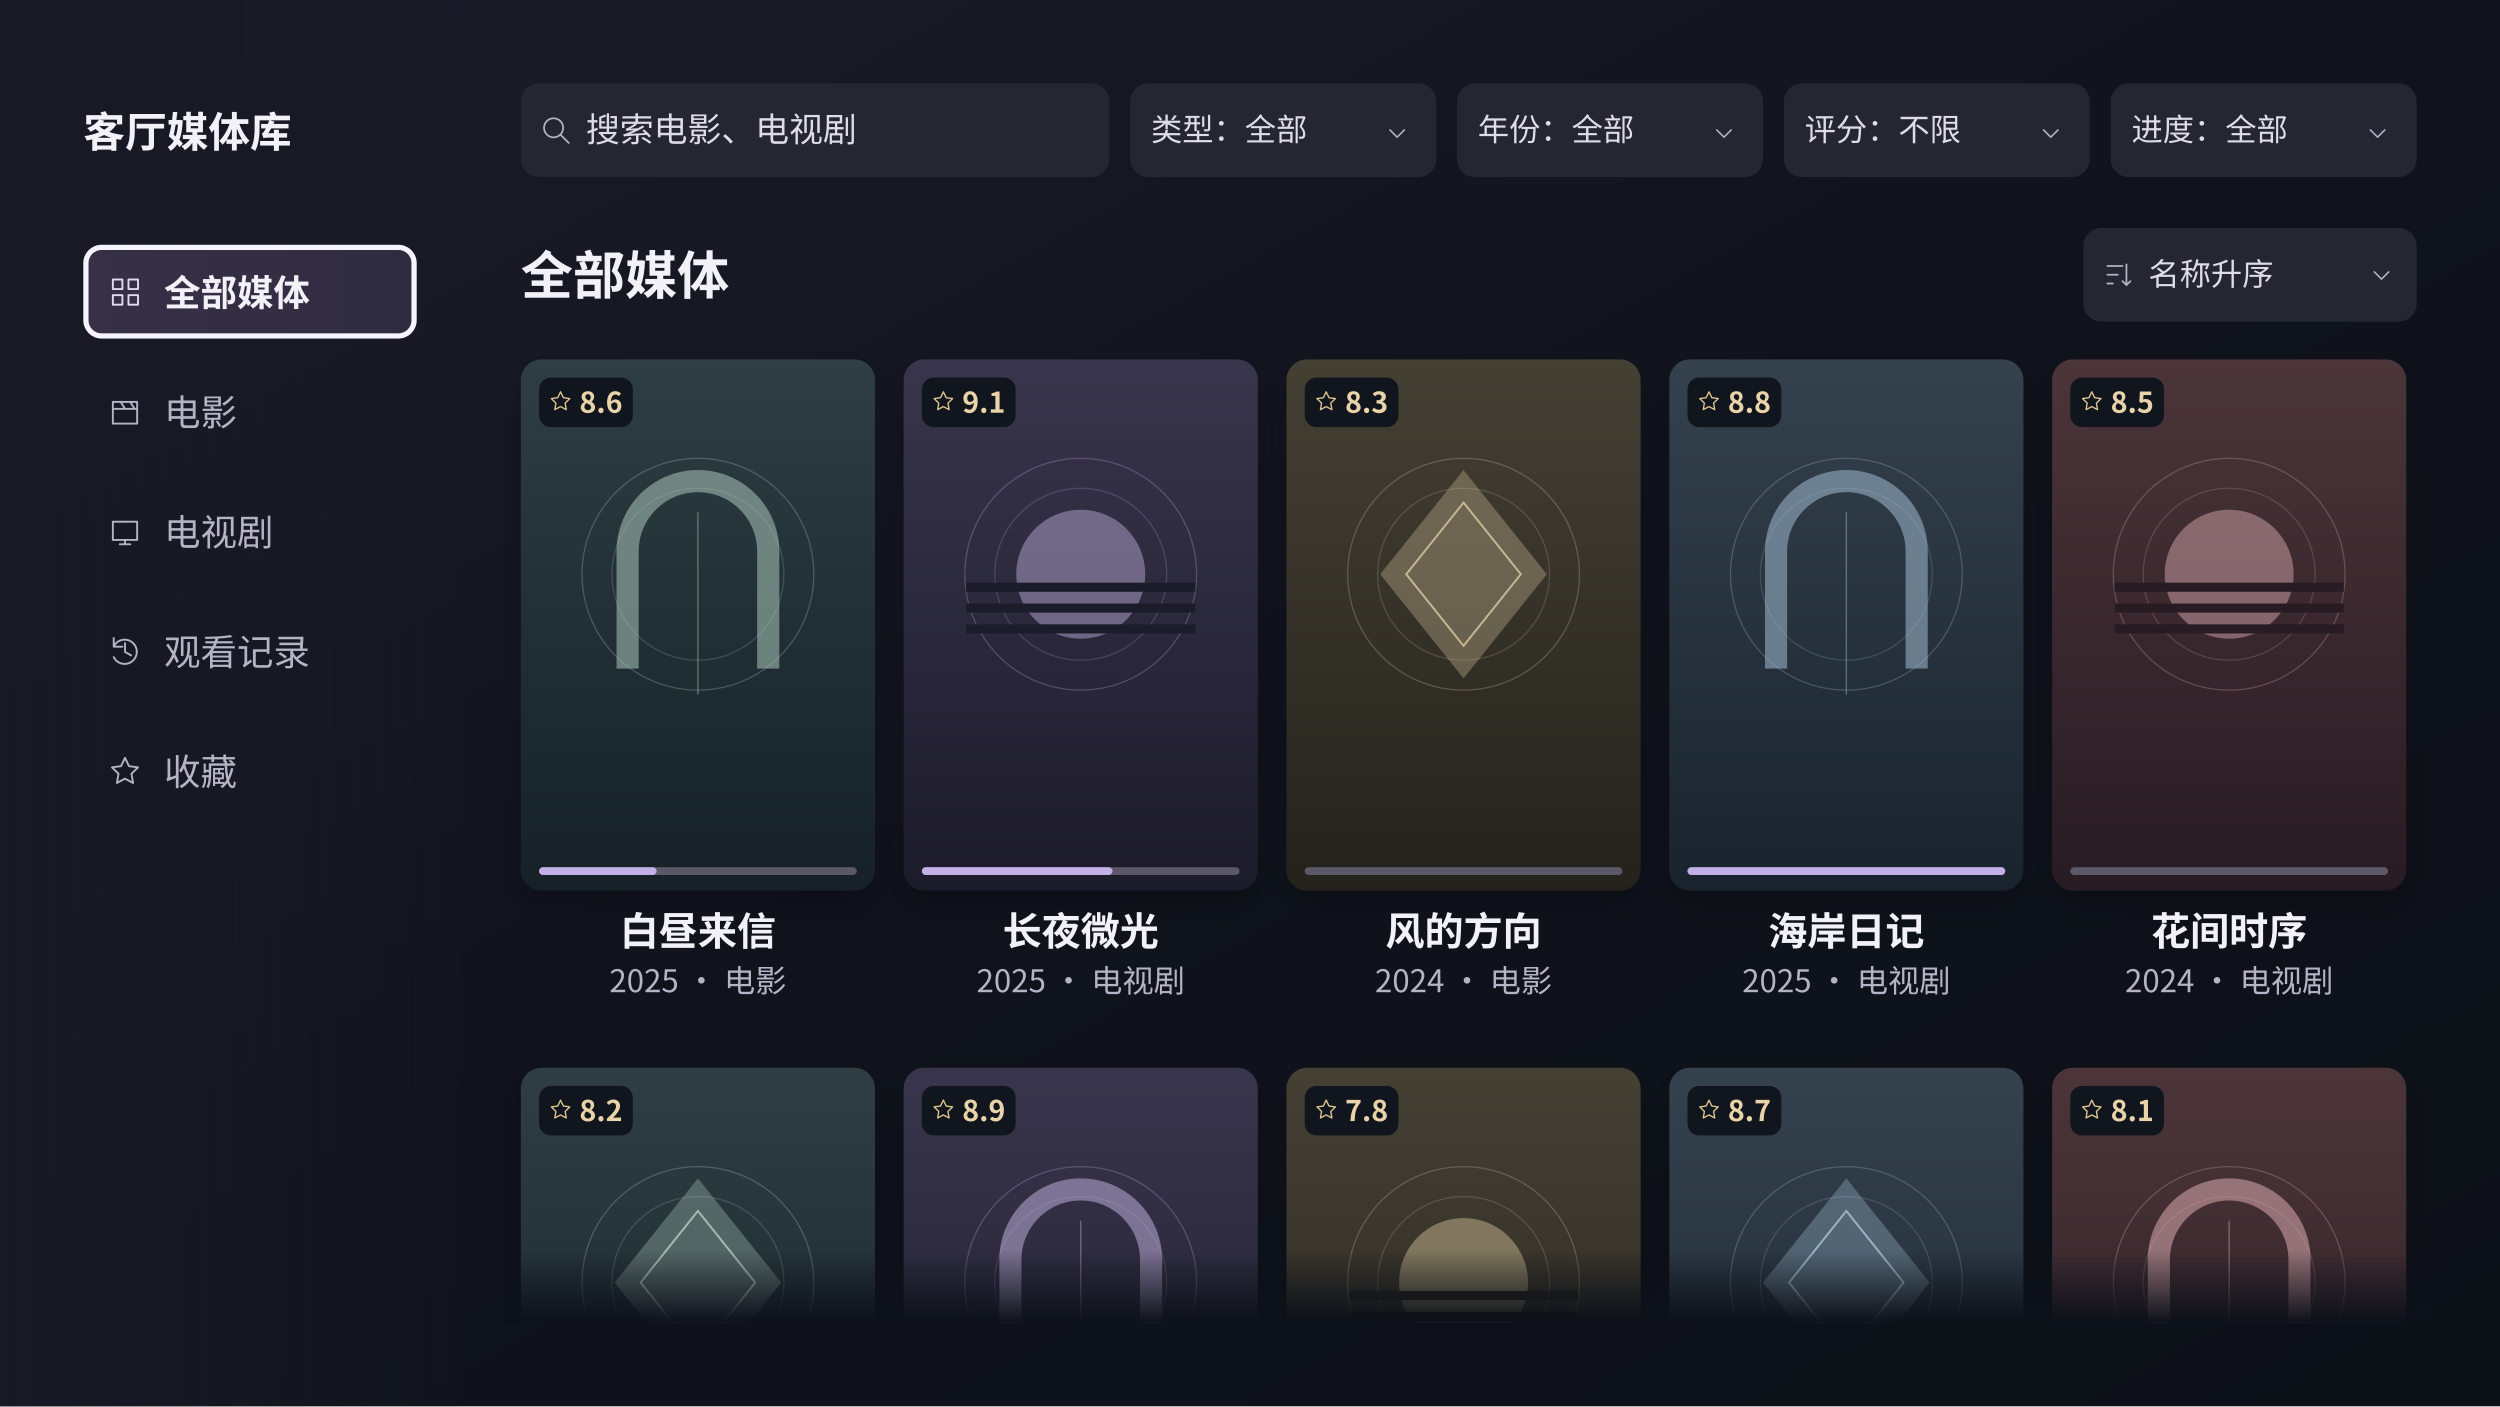
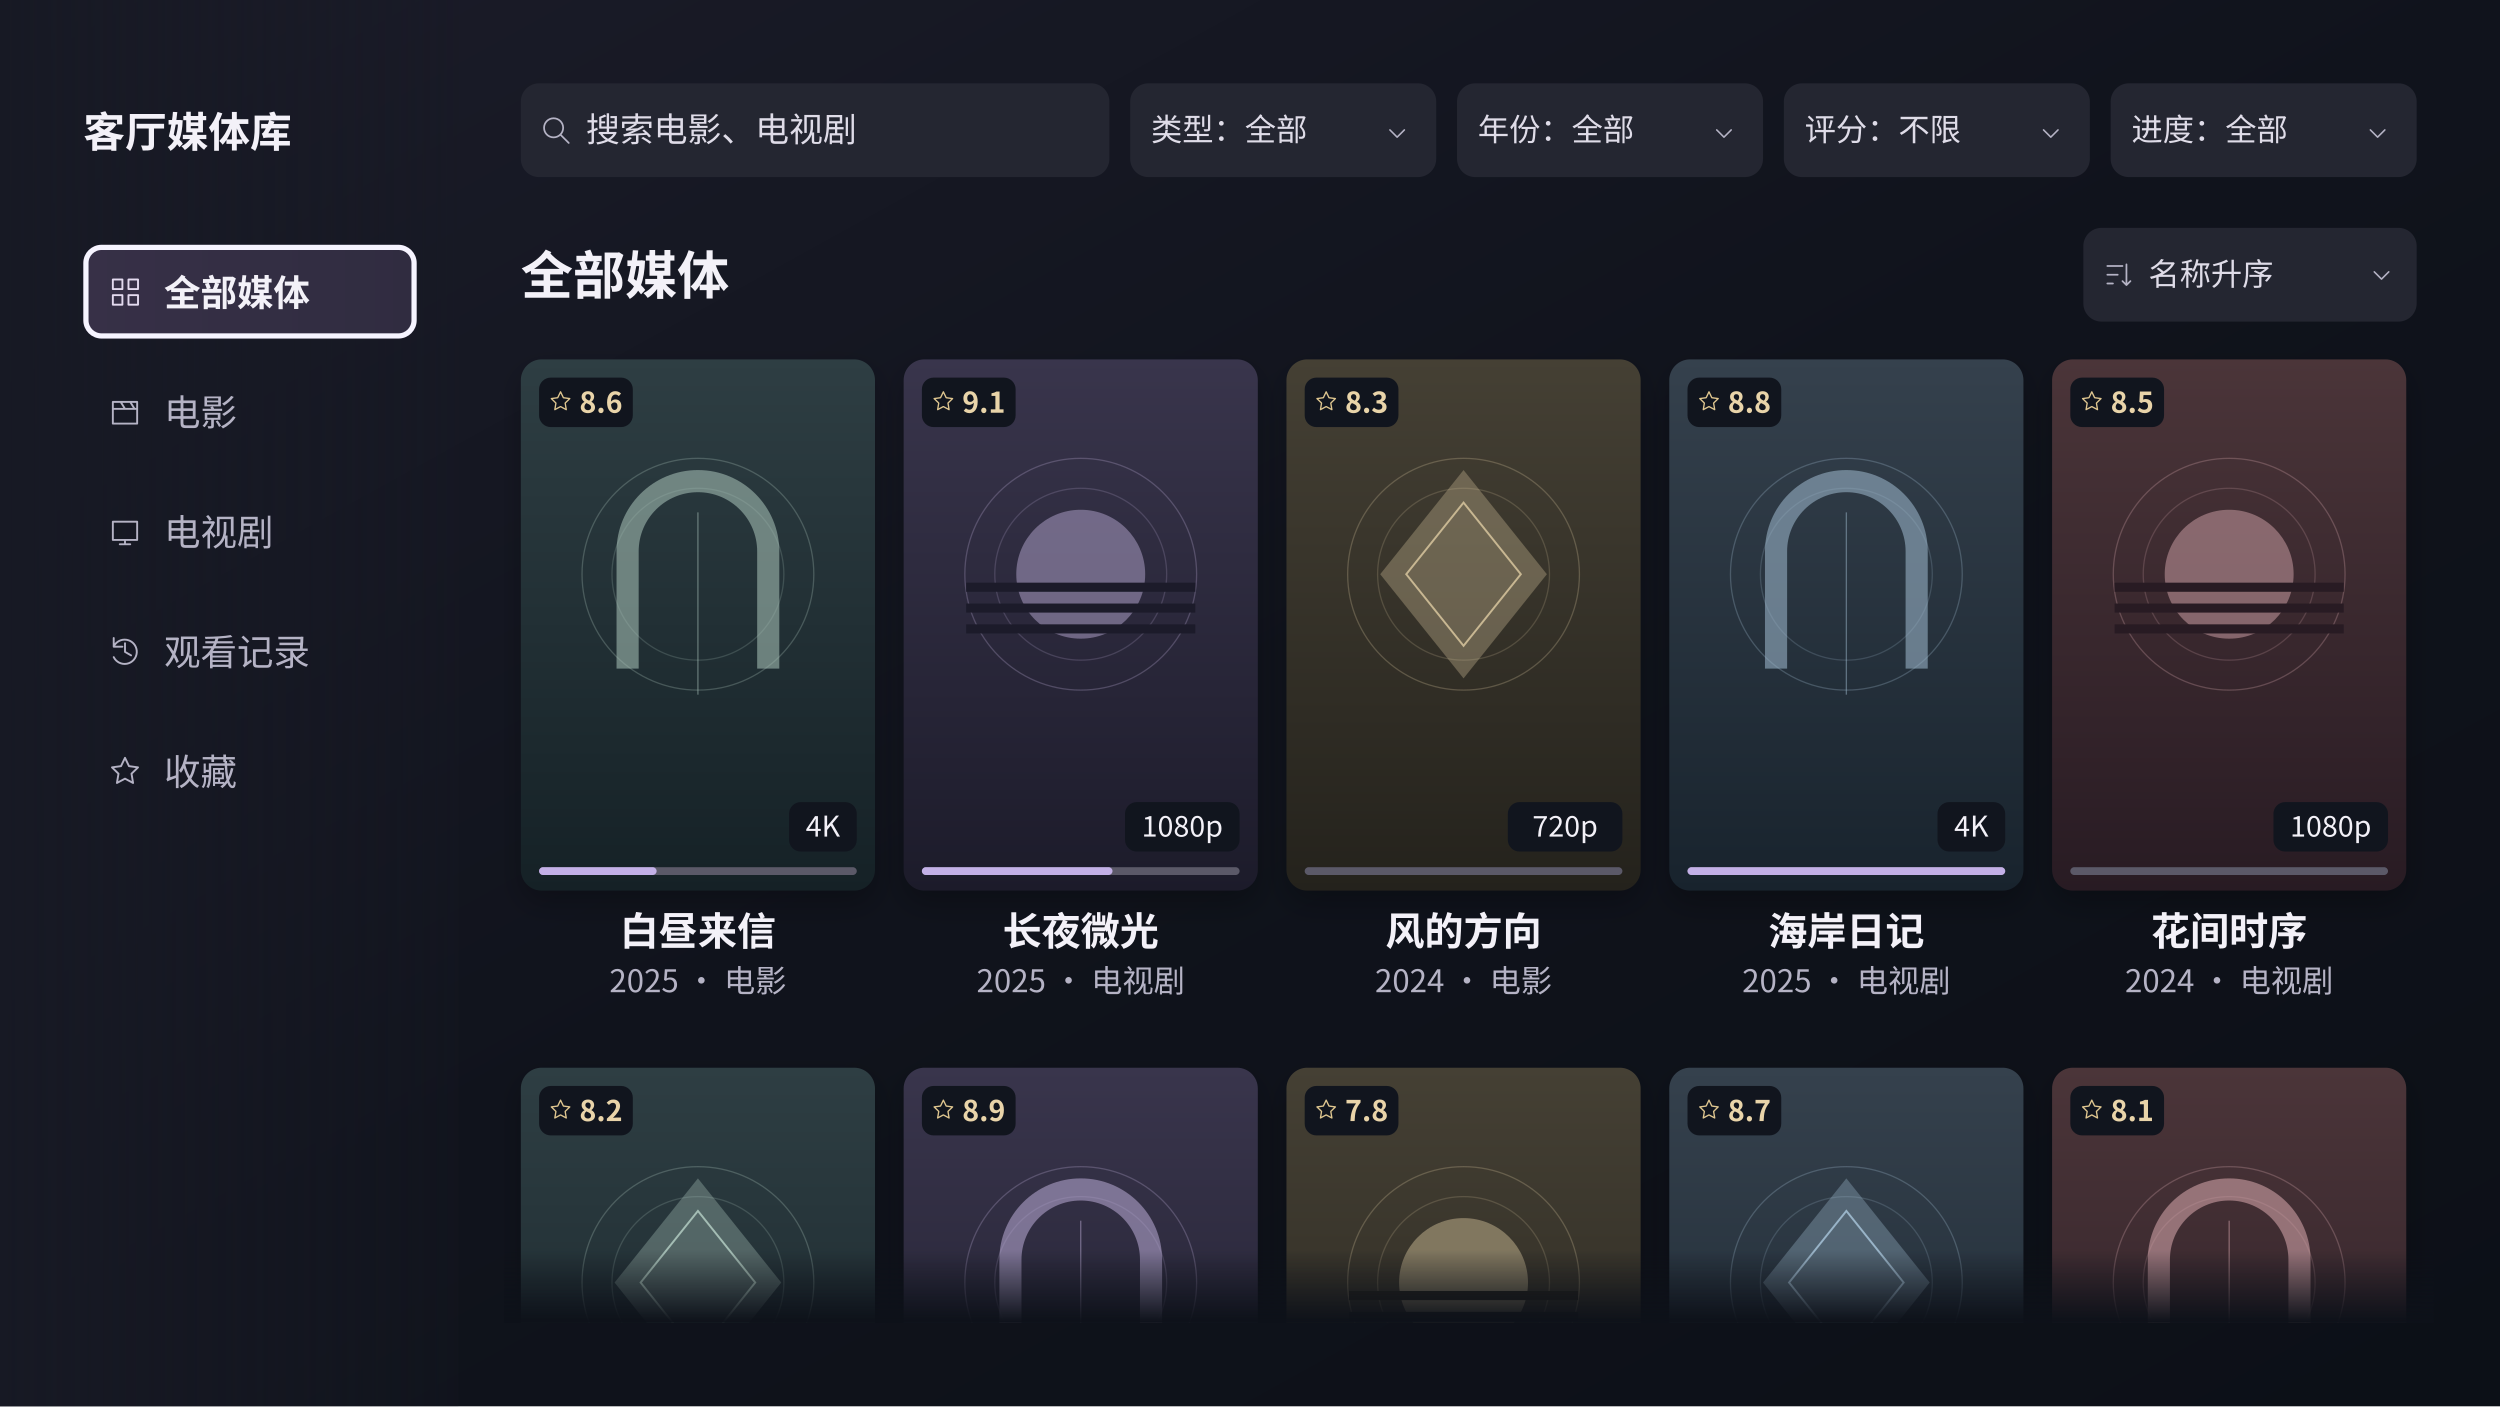
<svg xmlns="http://www.w3.org/2000/svg" width="3840" height="2160" viewBox="0 0 3840 2160" role="img" aria-labelledby="title desc">
  <defs>
    <linearGradient id="background" x2="1" y2="1">
      <stop stop-color="#1b1c29" />
      <stop offset=".5" stop-color="#10131c" />
      <stop offset="1" stop-color="#0c1017" />
    </linearGradient>
    <linearGradient id="sidebar" x2="1" y2="0">
      <stop stop-color="#171924" />
      <stop offset="1" stop-color="#171924" stop-opacity=".2" />
    </linearGradient>
    <linearGradient id="selection">
      <stop stop-color="#373047" />
      <stop offset="1" stop-color="#302c40" />
    </linearGradient>
    <linearGradient id="bottom-fade" x2="0" y2="1">
      <stop stop-color="#0d1119" stop-opacity="0" />
      <stop offset="1" stop-color="#0d1119" />
    </linearGradient>
    <filter id="card-shadow" x="-15%" y="-10%" width="130%" height="130%" color-interpolation-filters="sRGB">
      <feGaussianBlur in="SourceAlpha" stdDeviation="22" />
      <feOffset dx="0" dy="20" />
      <feComponentTransfer>
        <feFuncA type="linear" slope=".24" />
      </feComponentTransfer>
      <feMerge>
        <feMergeNode />
        <feMergeNode in="SourceGraphic" />
      </feMerge>
    </filter>
    <clipPath id="grid-viewport">
      <rect x="774" y="526" width="2964" height="1506" />
    </clipPath>
  </defs>
  <rect width="3840" height="2160" fill="url(#background)" />
  <rect width="704" height="2160" fill="url(#sidebar)" />
  <g font-family="Noto Sans CJK SC, sans-serif">
    <text x="128" y="226" font-size="64" fill="#f3f1f8" font-weight="600" text-anchor="start">客厅媒体库</text>
    <g data-role="sidebar-entry" data-focused="true">
      <rect x="128" y="376" width="512" height="144" rx="28" fill="url(#selection)" stroke="none" stroke-width="2" />
      <rect x="132" y="380" width="504" height="136" rx="24" fill="none" stroke="#f6f4ff" stroke-width="8" />
      <g transform="translate(168 424) scale(1.333333)">
        <path d="M4 4h11v11H4zM22 4h11v11H22zM4 22h11v11H4zM22 22h11v11H22z" fill="none" stroke="#e3daef" stroke-width="2.2" stroke-linecap="round" stroke-linejoin="round" />
      </g>
      <text x="252" y="470" font-size="56" fill="#f3f1f8" font-weight="600" text-anchor="start">全部媒体</text>
    </g>
    <g data-role="sidebar-entry" data-focused="false">
      <g transform="translate(168 608) scale(1.333333)">
        <path d="M4 7h28v25H4zM4 15h28M13 7l5 8M24 7l5 8" fill="none" stroke="#b5b3c5" stroke-width="2.2" stroke-linecap="round" stroke-linejoin="round" />
      </g>
      <text x="252" y="654" font-size="56" fill="#b5b3c5" font-weight="400" text-anchor="start">电影</text>
    </g>
    <g data-role="sidebar-entry" data-focused="false">
      <g transform="translate(168 792) scale(1.333333)">
        <path d="M4 7h28v21H4zM12 33h12M18 28v5" fill="none" stroke="#b5b3c5" stroke-width="2.2" stroke-linecap="round" stroke-linejoin="round" />
      </g>
      <text x="252" y="838" font-size="56" fill="#b5b3c5" font-weight="400" text-anchor="start">电视剧</text>
    </g>
    <g data-role="sidebar-entry" data-focused="false">
      <g transform="translate(168 976) scale(1.333333)">
        <path d="M6 11a14 14 0 1 1-1 14M5 3v10h10M18 9v10l7 4" fill="none" stroke="#b5b3c5" stroke-width="2.2" stroke-linecap="round" stroke-linejoin="round" />
      </g>
      <text x="252" y="1022" font-size="56" fill="#b5b3c5" font-weight="400" text-anchor="start">观看记录</text>
    </g>
    <g data-role="sidebar-entry" data-focused="false">
      <g transform="translate(168 1160) scale(1.333333)">
        <path d="M18 3l4.6 9.6L33 14l-7.5 7.3L27.3 32L18 27l-9.3 5l1.8-10.7L3 14l10.4-1.4z" fill="none" stroke="#b5b3c5" stroke-width="2.2" stroke-linecap="round" stroke-linejoin="round" />
      </g>
      <text x="252" y="1206" font-size="56" fill="#b5b3c5" font-weight="400" text-anchor="start">收藏</text>
    </g>
    <g data-role="control" data-focused="false" data-disabled="false" data-label="搜索电影、电视剧" opacity="1">
      <rect x="800" y="128" width="904" height="144" rx="28" fill="#242631" stroke="none" stroke-width="2" />
      <g transform="translate(832 178.0) scale(1.222222)">
        <path d="M27 15a12 12 0 1 1-24 0a12 12 0 1 1 24 0M24 24l10 10" fill="none" stroke="#b5b3c5" stroke-width="2.2" stroke-linecap="round" stroke-linejoin="round" />
      </g>
      <text x="900" y="217.68" font-size="52" fill="#dfdce8" font-weight="500" text-anchor="start">搜索电影、电视剧</text>
    </g>
    <g data-role="control" data-focused="false" data-disabled="false" data-label="类型：全部" opacity="1">
      <rect x="1736" y="128" width="470" height="144" rx="28" fill="#242631" stroke="none" stroke-width="2" />
      <text x="1768" y="216.32" font-size="48" fill="#dfdce8" font-weight="500" text-anchor="start">类型：全部</text>
    </g>
    <g transform="translate(2126 184) scale(1.111111)">
      <path d="M8 14l10 10l10-10" fill="none" stroke="#b5b3c5" stroke-width="2.2" stroke-linecap="round" stroke-linejoin="round" />
    </g>
    <g data-role="control" data-focused="false" data-disabled="false" data-label="年份：全部" opacity="1">
      <rect x="2238" y="128" width="470" height="144" rx="28" fill="#242631" stroke="none" stroke-width="2" />
      <text x="2270" y="216.32" font-size="48" fill="#dfdce8" font-weight="500" text-anchor="start">年份：全部</text>
    </g>
    <g transform="translate(2628 184) scale(1.111111)">
      <path d="M8 14l10 10l10-10" fill="none" stroke="#b5b3c5" stroke-width="2.2" stroke-linecap="round" stroke-linejoin="round" />
    </g>
    <g data-role="control" data-focused="false" data-disabled="false" data-label="评分：不限" opacity="1">
      <rect x="2740" y="128" width="470" height="144" rx="28" fill="#242631" stroke="none" stroke-width="2" />
      <text x="2772" y="216.32" font-size="48" fill="#dfdce8" font-weight="500" text-anchor="start">评分：不限</text>
    </g>
    <g transform="translate(3130 184) scale(1.111111)">
      <path d="M8 14l10 10l10-10" fill="none" stroke="#b5b3c5" stroke-width="2.2" stroke-linecap="round" stroke-linejoin="round" />
    </g>
    <g data-role="control" data-focused="false" data-disabled="false" data-label="进度：全部" opacity="1">
      <rect x="3242" y="128" width="470" height="144" rx="28" fill="#242631" stroke="none" stroke-width="2" />
      <text x="3274" y="216.32" font-size="48" fill="#dfdce8" font-weight="500" text-anchor="start">进度：全部</text>
    </g>
    <g transform="translate(3632 184) scale(1.111111)">
      <path d="M8 14l10 10l10-10" fill="none" stroke="#b5b3c5" stroke-width="2.2" stroke-linecap="round" stroke-linejoin="round" />
    </g>
    <text x="800" y="452" font-size="80" fill="#f3f1f8" font-weight="650" text-anchor="start">全部媒体</text>
    <g data-role="control" data-focused="false" data-disabled="false" data-label="名称升序" opacity="1">
      <rect x="3200" y="350" width="512" height="144" rx="28" fill="#242631" stroke="none" stroke-width="2" />
      <g transform="translate(3232 400.0) scale(1.222222)">
        <path d="M4 7h19M4 18h13M4 29h7M28 5v26M23 26l5 5l5-5" fill="none" stroke="#b5b3c5" stroke-width="2.2" stroke-linecap="round" stroke-linejoin="round" />
      </g>
      <text x="3300" y="438.32" font-size="48" fill="#dfdce8" font-weight="500" text-anchor="start">名称升序</text>
    </g>
    <g transform="translate(3638 402) scale(1.111111)">
      <path d="M8 14l10 10l10-10" fill="none" stroke="#b5b3c5" stroke-width="2.2" stroke-linecap="round" stroke-linejoin="round" />
    </g>
    <g clip-path="url(#grid-viewport)" data-role="focus-following-grid">
      <g data-role="media-card" data-focused="false">
        <defs>
          <linearGradient id="art-0" x2="0" y2="1">
            <stop stop-color="#2e3e43" />
            <stop offset="1" stop-color="#152126" />
          </linearGradient>
          <clipPath id="clip-0">
            <rect x="800" y="552" width="544" height="816" rx="32" fill="white" stroke="none" stroke-width="2" />
          </clipPath>
        </defs>
        <g filter="url(#card-shadow)">
          <rect x="800" y="552" width="544" height="816" rx="32" fill="url(#art-0)" stroke="none" stroke-width="2" />
        </g>
        <g clip-path="url(#clip-0)">
          <circle cx="1072" cy="882" r="178" fill="none" stroke="#a4bdb4" stroke-width="2" opacity=".3" />
          <circle cx="1072" cy="882" r="132" fill="none" stroke="#a4bdb4" stroke-width="2" opacity=".22" />
          <path d="M964 1027V847a108 108 0 0 1 216 0v180" fill="none" stroke="#a4bdb4" stroke-width="34" opacity=".58" />
          <path d="M1072 787v280" stroke="#a4bdb4" stroke-width="2" opacity=".5" />
        </g>
        <rect x="828" y="580" width="144" height="76" rx="18" fill="#11151e" stroke="none" stroke-width="2" />
        <g transform="translate(844 599) scale(0.9444444)">
          <path d="M18 3l4.6 9.6L33 14l-7.5 7.3L27.3 32L18 27l-9.3 5l1.8-10.7L3 14l10.4-1.4z" fill="none" stroke="#e0c790" stroke-width="2.2" stroke-linecap="round" stroke-linejoin="round" />
        </g>
        <text x="890" y="634" font-size="44" fill="#e9d4a9" font-weight="600" text-anchor="start">8.6</text>
+         <g data-role="quality-badge">
+           <rect x="1212" y="1232" width="104" height="76" rx="18" fill="#11151e" stroke="none" stroke-width="2" />
+           <text x="1264.0" y="1285" font-size="44" fill="#f3f1f8" font-weight="500" text-anchor="middle">4K</text>
+         </g>
        <g data-role="watch-progress" data-progress="0.37">
          <rect x="828" y="1332" width="488" height="12" rx="6" fill="#5b5968" stroke="none" stroke-width="2" />
          <rect x="828" y="1332" width="180.56" height="12" rx="6" fill="#c3b0e7" stroke="none" stroke-width="2" />
        </g>
        <g data-role="card-caption">
          <text x="1072" y="1452" font-size="60" fill="#f3f1f8" font-weight="600" text-anchor="middle">白昼来信</text>
          <text x="1072" y="1524" font-size="48" fill="#b5b3c5" font-weight="400" text-anchor="middle">2025 · 电影</text>
        </g>
      </g>
      <g data-role="media-card" data-focused="false">
        <defs>
          <linearGradient id="art-1" x2="0" y2="1">
            <stop stop-color="#39354c" />
            <stop offset="1" stop-color="#1c1b2a" />
          </linearGradient>
          <clipPath id="clip-1">
            <rect x="1388" y="552" width="544" height="816" rx="32" fill="white" stroke="none" stroke-width="2" />
          </clipPath>
        </defs>
        <g filter="url(#card-shadow)">
          <rect x="1388" y="552" width="544" height="816" rx="32" fill="url(#art-1)" stroke="none" stroke-width="2" />
        </g>
        <g clip-path="url(#clip-1)">
          <circle cx="1660" cy="882" r="178" fill="none" stroke="#b4a5ce" stroke-width="2" opacity=".3" />
          <circle cx="1660" cy="882" r="132" fill="none" stroke="#b4a5ce" stroke-width="2" opacity=".22" />
          <circle cx="1660" cy="882" r="99" fill="#b4a5ce" opacity=".5" />
          <path d="M1484 902h352M1484 934h352M1484 966h352" stroke="#1c1b2a" stroke-width="14" />
        </g>
        <rect x="1416" y="580" width="144" height="76" rx="18" fill="#11151e" stroke="none" stroke-width="2" />
        <g transform="translate(1432 599) scale(0.9444444)">
          <path d="M18 3l4.6 9.6L33 14l-7.5 7.3L27.3 32L18 27l-9.3 5l1.8-10.7L3 14l10.4-1.4z" fill="none" stroke="#e0c790" stroke-width="2.2" stroke-linecap="round" stroke-linejoin="round" />
        </g>
        <text x="1478" y="634" font-size="44" fill="#e9d4a9" font-weight="600" text-anchor="start">9.1</text>
+         <g data-role="quality-badge">
+           <rect x="1728" y="1232" width="176" height="76" rx="18" fill="#11151e" stroke="none" stroke-width="2" />
+           <text x="1816.0" y="1285" font-size="44" fill="#f3f1f8" font-weight="500" text-anchor="middle">1080p</text>
+         </g>
        <g data-role="watch-progress" data-progress="0.6">
          <rect x="1416" y="1332" width="488" height="12" rx="6" fill="#5b5968" stroke="none" stroke-width="2" />
          <rect x="1416" y="1332" width="292.8" height="12" rx="6" fill="#c3b0e7" stroke="none" stroke-width="2" />
        </g>
        <g data-role="card-caption">
          <text x="1660" y="1452" font-size="60" fill="#f3f1f8" font-weight="600" text-anchor="middle">长夜微光</text>
          <text x="1660" y="1524" font-size="48" fill="#b5b3c5" font-weight="400" text-anchor="middle">2025 · 电视剧</text>
        </g>
      </g>
      <g data-role="media-card" data-focused="false">
        <defs>
          <linearGradient id="art-2" x2="0" y2="1">
            <stop stop-color="#454034" />
            <stop offset="1" stop-color="#24221c" />
          </linearGradient>
          <clipPath id="clip-2">
            <rect x="1976" y="552" width="544" height="816" rx="32" fill="white" stroke="none" stroke-width="2" />
          </clipPath>
        </defs>
        <g filter="url(#card-shadow)">
          <rect x="1976" y="552" width="544" height="816" rx="32" fill="url(#art-2)" stroke="none" stroke-width="2" />
        </g>
        <g clip-path="url(#clip-2)">
          <circle cx="2248" cy="882" r="178" fill="none" stroke="#c8b792" stroke-width="2" opacity=".3" />
          <circle cx="2248" cy="882" r="132" fill="none" stroke="#c8b792" stroke-width="2" opacity=".22" />
          <path d="M2248 722l128 160l-128 160l-128-160z" fill="#c8b792" opacity=".36" />
          <path d="M2248 772l88 110l-88 110l-88-110z" fill="none" stroke="#c8b792" stroke-width="3" />
        </g>
        <rect x="2004" y="580" width="144" height="76" rx="18" fill="#11151e" stroke="none" stroke-width="2" />
        <g transform="translate(2020 599) scale(0.9444444)">
          <path d="M18 3l4.6 9.6L33 14l-7.5 7.3L27.3 32L18 27l-9.3 5l1.8-10.7L3 14l10.4-1.4z" fill="none" stroke="#e0c790" stroke-width="2.2" stroke-linecap="round" stroke-linejoin="round" />
        </g>
        <text x="2066" y="634" font-size="44" fill="#e9d4a9" font-weight="600" text-anchor="start">8.3</text>
+         <g data-role="quality-badge">
+           <rect x="2316" y="1232" width="176" height="76" rx="18" fill="#11151e" stroke="none" stroke-width="2" />
+           <text x="2404.0" y="1285" font-size="44" fill="#f3f1f8" font-weight="500" text-anchor="middle">720p</text>
+         </g>
        <g data-role="watch-progress" data-progress="0">
          <rect x="2004" y="1332" width="488" height="12" rx="6" fill="#5b5968" stroke="none" stroke-width="2" />
        </g>
        <g data-role="card-caption">
          <text x="2248" y="1452" font-size="60" fill="#f3f1f8" font-weight="600" text-anchor="middle">风的方向</text>
          <text x="2248" y="1524" font-size="48" fill="#b5b3c5" font-weight="400" text-anchor="middle">2024 · 电影</text>
        </g>
      </g>
      <g data-role="media-card" data-focused="false">
        <defs>
          <linearGradient id="art-3" x2="0" y2="1">
            <stop stop-color="#35414d" />
            <stop offset="1" stop-color="#18232d" />
          </linearGradient>
          <clipPath id="clip-3">
            <rect x="2564" y="552" width="544" height="816" rx="32" fill="white" stroke="none" stroke-width="2" />
          </clipPath>
        </defs>
        <g filter="url(#card-shadow)">
          <rect x="2564" y="552" width="544" height="816" rx="32" fill="url(#art-3)" stroke="none" stroke-width="2" />
        </g>
        <g clip-path="url(#clip-3)">
          <circle cx="2836" cy="882" r="178" fill="none" stroke="#99b4c8" stroke-width="2" opacity=".3" />
          <circle cx="2836" cy="882" r="132" fill="none" stroke="#99b4c8" stroke-width="2" opacity=".22" />
          <path d="M2728 1027V847a108 108 0 0 1 216 0v180" fill="none" stroke="#99b4c8" stroke-width="34" opacity=".58" />
          <path d="M2836 787v280" stroke="#99b4c8" stroke-width="2" opacity=".5" />
        </g>
        <rect x="2592" y="580" width="144" height="76" rx="18" fill="#11151e" stroke="none" stroke-width="2" />
        <g transform="translate(2608 599) scale(0.9444444)">
          <path d="M18 3l4.6 9.6L33 14l-7.5 7.3L27.3 32L18 27l-9.3 5l1.8-10.7L3 14l10.4-1.4z" fill="none" stroke="#e0c790" stroke-width="2.2" stroke-linecap="round" stroke-linejoin="round" />
        </g>
        <text x="2654" y="634" font-size="44" fill="#e9d4a9" font-weight="600" text-anchor="start">8.8</text>
+         <g data-role="quality-badge">
+           <rect x="2976" y="1232" width="104" height="76" rx="18" fill="#11151e" stroke="none" stroke-width="2" />
+           <text x="3028.0" y="1285" font-size="44" fill="#f3f1f8" font-weight="500" text-anchor="middle">4K</text>
+         </g>
        <g data-role="watch-progress" data-progress="1">
          <rect x="2592" y="1332" width="488" height="12" rx="6" fill="#5b5968" stroke="none" stroke-width="2" />
          <rect x="2592" y="1332" width="488" height="12" rx="6" fill="#c3b0e7" stroke="none" stroke-width="2" />
        </g>
        <g data-role="card-caption">
          <text x="2836" y="1452" font-size="60" fill="#f3f1f8" font-weight="600" text-anchor="middle">海岸日记</text>
          <text x="2836" y="1524" font-size="48" fill="#b5b3c5" font-weight="400" text-anchor="middle">2025 · 电视剧</text>
        </g>
      </g>
      <g data-role="media-card" data-focused="false">
        <defs>
          <linearGradient id="art-4" x2="0" y2="1">
            <stop stop-color="#4b3539" />
            <stop offset="1" stop-color="#281b23" />
          </linearGradient>
          <clipPath id="clip-4">
            <rect x="3152" y="552" width="544" height="816" rx="32" fill="white" stroke="none" stroke-width="2" />
          </clipPath>
        </defs>
        <g filter="url(#card-shadow)">
          <rect x="3152" y="552" width="544" height="816" rx="32" fill="url(#art-4)" stroke="none" stroke-width="2" />
        </g>
        <g clip-path="url(#clip-4)">
          <circle cx="3424" cy="882" r="178" fill="none" stroke="#d2a3a9" stroke-width="2" opacity=".3" />
          <circle cx="3424" cy="882" r="132" fill="none" stroke="#d2a3a9" stroke-width="2" opacity=".22" />
          <circle cx="3424" cy="882" r="99" fill="#d2a3a9" opacity=".5" />
          <path d="M3248 902h352M3248 934h352M3248 966h352" stroke="#281b23" stroke-width="14" />
        </g>
        <rect x="3180" y="580" width="144" height="76" rx="18" fill="#11151e" stroke="none" stroke-width="2" />
        <g transform="translate(3196 599) scale(0.9444444)">
          <path d="M18 3l4.6 9.6L33 14l-7.5 7.3L27.3 32L18 27l-9.3 5l1.8-10.7L3 14l10.4-1.4z" fill="none" stroke="#e0c790" stroke-width="2.2" stroke-linecap="round" stroke-linejoin="round" />
        </g>
        <text x="3242" y="634" font-size="44" fill="#e9d4a9" font-weight="600" text-anchor="start">8.5</text>
+         <g data-role="quality-badge">
+           <rect x="3492" y="1232" width="176" height="76" rx="18" fill="#11151e" stroke="none" stroke-width="2" />
+           <text x="3580.0" y="1285" font-size="44" fill="#f3f1f8" font-weight="500" text-anchor="middle">1080p</text>
+         </g>
        <g data-role="watch-progress" data-progress="0">
          <rect x="3180" y="1332" width="488" height="12" rx="6" fill="#5b5968" stroke="none" stroke-width="2" />
        </g>
        <g data-role="card-caption">
          <text x="3424" y="1452" font-size="60" fill="#f3f1f8" font-weight="600" text-anchor="middle">花间时序</text>
          <text x="3424" y="1524" font-size="48" fill="#b5b3c5" font-weight="400" text-anchor="middle">2024 · 电视剧</text>
        </g>
      </g>
      <g data-role="media-card" data-focused="false">
        <defs>
          <linearGradient id="art-5" x2="0" y2="1">
            <stop stop-color="#2e3e43" />
            <stop offset="1" stop-color="#152126" />
          </linearGradient>
          <clipPath id="clip-5">
            <rect x="800" y="1640" width="544" height="816" rx="32" fill="white" stroke="none" stroke-width="2" />
          </clipPath>
        </defs>
        <g filter="url(#card-shadow)">
          <rect x="800" y="1640" width="544" height="816" rx="32" fill="url(#art-5)" stroke="none" stroke-width="2" />
        </g>
        <g clip-path="url(#clip-5)">
          <circle cx="1072" cy="1970" r="178" fill="none" stroke="#a4bdb4" stroke-width="2" opacity=".3" />
          <circle cx="1072" cy="1970" r="132" fill="none" stroke="#a4bdb4" stroke-width="2" opacity=".22" />
          <path d="M1072 1810l128 160l-128 160l-128-160z" fill="#a4bdb4" opacity=".36" />
          <path d="M1072 1860l88 110l-88 110l-88-110z" fill="none" stroke="#a4bdb4" stroke-width="3" />
        </g>
        <rect x="828" y="1668" width="144" height="76" rx="18" fill="#11151e" stroke="none" stroke-width="2" />
        <g transform="translate(844 1687) scale(0.9444444)">
          <path d="M18 3l4.6 9.6L33 14l-7.5 7.3L27.3 32L18 27l-9.3 5l1.8-10.7L3 14l10.4-1.4z" fill="none" stroke="#e0c790" stroke-width="2.2" stroke-linecap="round" stroke-linejoin="round" />
        </g>
        <text x="890" y="1722" font-size="44" fill="#e9d4a9" font-weight="600" text-anchor="start">8.2</text>
+         <g data-role="quality-badge">
+           <rect x="1140" y="2320" width="176" height="76" rx="18" fill="#11151e" stroke="none" stroke-width="2" />
+           <text x="1228.0" y="2373" font-size="44" fill="#f3f1f8" font-weight="500" text-anchor="middle">720p</text>
+         </g>
        <g data-role="watch-progress" data-progress="1">
          <rect x="828" y="2420" width="488" height="12" rx="6" fill="#5b5968" stroke="none" stroke-width="2" />
          <rect x="828" y="2420" width="488" height="12" rx="6" fill="#c3b0e7" stroke="none" stroke-width="2" />
        </g>
        <g data-role="card-caption">
          <text x="1072" y="2540" font-size="60" fill="#f3f1f8" font-weight="600" text-anchor="middle">旧城回声</text>
          <text x="1072" y="2612" font-size="48" fill="#b5b3c5" font-weight="400" text-anchor="middle">2023 · 电影</text>
        </g>
      </g>
      <g data-role="media-card" data-focused="false">
        <defs>
          <linearGradient id="art-6" x2="0" y2="1">
            <stop stop-color="#39354c" />
            <stop offset="1" stop-color="#1c1b2a" />
          </linearGradient>
          <clipPath id="clip-6">
            <rect x="1388" y="1640" width="544" height="816" rx="32" fill="white" stroke="none" stroke-width="2" />
          </clipPath>
        </defs>
        <g filter="url(#card-shadow)">
          <rect x="1388" y="1640" width="544" height="816" rx="32" fill="url(#art-6)" stroke="none" stroke-width="2" />
        </g>
        <g clip-path="url(#clip-6)">
          <circle cx="1660" cy="1970" r="178" fill="none" stroke="#b4a5ce" stroke-width="2" opacity=".3" />
          <circle cx="1660" cy="1970" r="132" fill="none" stroke="#b4a5ce" stroke-width="2" opacity=".22" />
          <path d="M1552 2115V1935a108 108 0 0 1 216 0v180" fill="none" stroke="#b4a5ce" stroke-width="34" opacity=".58" />
          <path d="M1660 1875v280" stroke="#b4a5ce" stroke-width="2" opacity=".5" />
        </g>
        <rect x="1416" y="1668" width="144" height="76" rx="18" fill="#11151e" stroke="none" stroke-width="2" />
        <g transform="translate(1432 1687) scale(0.9444444)">
          <path d="M18 3l4.6 9.6L33 14l-7.5 7.3L27.3 32L18 27l-9.3 5l1.8-10.7L3 14l10.4-1.4z" fill="none" stroke="#e0c790" stroke-width="2.2" stroke-linecap="round" stroke-linejoin="round" />
        </g>
        <text x="1478" y="1722" font-size="44" fill="#e9d4a9" font-weight="600" text-anchor="start">8.9</text>
+         <g data-role="quality-badge">
+           <rect x="1800" y="2320" width="104" height="76" rx="18" fill="#11151e" stroke="none" stroke-width="2" />
+           <text x="1852.0" y="2373" font-size="44" fill="#f3f1f8" font-weight="500" text-anchor="middle">4K</text>
+         </g>
        <g data-role="watch-progress" data-progress="0.25">
          <rect x="1416" y="2420" width="488" height="12" rx="6" fill="#5b5968" stroke="none" stroke-width="2" />
          <rect x="1416" y="2420" width="122.0" height="12" rx="6" fill="#c3b0e7" stroke="none" stroke-width="2" />
        </g>
        <g data-role="card-caption">
          <text x="1660" y="2540" font-size="60" fill="#f3f1f8" font-weight="600" text-anchor="middle">群星之间</text>
          <text x="1660" y="2612" font-size="48" fill="#b5b3c5" font-weight="400" text-anchor="middle">2025 · 电视剧</text>
        </g>
      </g>
      <g data-role="media-card" data-focused="false">
        <defs>
          <linearGradient id="art-7" x2="0" y2="1">
            <stop stop-color="#454034" />
            <stop offset="1" stop-color="#24221c" />
          </linearGradient>
          <clipPath id="clip-7">
            <rect x="1976" y="1640" width="544" height="816" rx="32" fill="white" stroke="none" stroke-width="2" />
          </clipPath>
        </defs>
        <g filter="url(#card-shadow)">
          <rect x="1976" y="1640" width="544" height="816" rx="32" fill="url(#art-7)" stroke="none" stroke-width="2" />
        </g>
        <g clip-path="url(#clip-7)">
          <circle cx="2248" cy="1970" r="178" fill="none" stroke="#c8b792" stroke-width="2" opacity=".3" />
          <circle cx="2248" cy="1970" r="132" fill="none" stroke="#c8b792" stroke-width="2" opacity=".22" />
          <circle cx="2248" cy="1970" r="99" fill="#c8b792" opacity=".5" />
          <path d="M2072 1990h352M2072 2022h352M2072 2054h352" stroke="#24221c" stroke-width="14" />
        </g>
        <rect x="2004" y="1668" width="144" height="76" rx="18" fill="#11151e" stroke="none" stroke-width="2" />
        <g transform="translate(2020 1687) scale(0.9444444)">
          <path d="M18 3l4.6 9.6L33 14l-7.5 7.3L27.3 32L18 27l-9.3 5l1.8-10.7L3 14l10.4-1.4z" fill="none" stroke="#e0c790" stroke-width="2.2" stroke-linecap="round" stroke-linejoin="round" />
        </g>
        <text x="2066" y="1722" font-size="44" fill="#e9d4a9" font-weight="600" text-anchor="start">7.8</text>
+         <g data-role="quality-badge">
+           <rect x="2316" y="2320" width="176" height="76" rx="18" fill="#11151e" stroke="none" stroke-width="2" />
+           <text x="2404.0" y="2373" font-size="44" fill="#f3f1f8" font-weight="500" text-anchor="middle">1080p</text>
+         </g>
        <g data-role="watch-progress" data-progress="0">
          <rect x="2004" y="2420" width="488" height="12" rx="6" fill="#5b5968" stroke="none" stroke-width="2" />
        </g>
        <g data-role="card-caption">
          <text x="2248" y="2540" font-size="60" fill="#f3f1f8" font-weight="600" text-anchor="middle">日落以后</text>
          <text x="2248" y="2612" font-size="48" fill="#b5b3c5" font-weight="400" text-anchor="middle">2024 · 电影</text>
        </g>
      </g>
      <g data-role="media-card" data-focused="false">
        <defs>
          <linearGradient id="art-8" x2="0" y2="1">
            <stop stop-color="#35414d" />
            <stop offset="1" stop-color="#18232d" />
          </linearGradient>
          <clipPath id="clip-8">
            <rect x="2564" y="1640" width="544" height="816" rx="32" fill="white" stroke="none" stroke-width="2" />
          </clipPath>
        </defs>
        <g filter="url(#card-shadow)">
          <rect x="2564" y="1640" width="544" height="816" rx="32" fill="url(#art-8)" stroke="none" stroke-width="2" />
        </g>
        <g clip-path="url(#clip-8)">
          <circle cx="2836" cy="1970" r="178" fill="none" stroke="#99b4c8" stroke-width="2" opacity=".3" />
          <circle cx="2836" cy="1970" r="132" fill="none" stroke="#99b4c8" stroke-width="2" opacity=".22" />
          <path d="M2836 1810l128 160l-128 160l-128-160z" fill="#99b4c8" opacity=".36" />
          <path d="M2836 1860l88 110l-88 110l-88-110z" fill="none" stroke="#99b4c8" stroke-width="3" />
        </g>
        <rect x="2592" y="1668" width="144" height="76" rx="18" fill="#11151e" stroke="none" stroke-width="2" />
        <g transform="translate(2608 1687) scale(0.9444444)">
          <path d="M18 3l4.6 9.6L33 14l-7.5 7.3L27.3 32L18 27l-9.3 5l1.8-10.7L3 14l10.4-1.4z" fill="none" stroke="#e0c790" stroke-width="2.2" stroke-linecap="round" stroke-linejoin="round" />
        </g>
        <text x="2654" y="1722" font-size="44" fill="#e9d4a9" font-weight="600" text-anchor="start">8.7</text>
+         <g data-role="quality-badge">
+           <rect x="2904" y="2320" width="176" height="76" rx="18" fill="#11151e" stroke="none" stroke-width="2" />
+           <text x="2992.0" y="2373" font-size="44" fill="#f3f1f8" font-weight="500" text-anchor="middle">720p</text>
+         </g>
        <g data-role="watch-progress" data-progress="1">
          <rect x="2592" y="2420" width="488" height="12" rx="6" fill="#5b5968" stroke="none" stroke-width="2" />
          <rect x="2592" y="2420" width="488" height="12" rx="6" fill="#c3b0e7" stroke="none" stroke-width="2" />
        </g>
        <g data-role="card-caption">
          <text x="2836" y="2540" font-size="60" fill="#f3f1f8" font-weight="600" text-anchor="middle">山河漫游</text>
          <text x="2836" y="2612" font-size="48" fill="#b5b3c5" font-weight="400" text-anchor="middle">2023 · 电视剧</text>
        </g>
      </g>
      <g data-role="media-card" data-focused="false">
        <defs>
          <linearGradient id="art-9" x2="0" y2="1">
            <stop stop-color="#4b3539" />
            <stop offset="1" stop-color="#281b23" />
          </linearGradient>
          <clipPath id="clip-9">
            <rect x="3152" y="1640" width="544" height="816" rx="32" fill="white" stroke="none" stroke-width="2" />
          </clipPath>
        </defs>
        <g filter="url(#card-shadow)">
          <rect x="3152" y="1640" width="544" height="816" rx="32" fill="url(#art-9)" stroke="none" stroke-width="2" />
        </g>
        <g clip-path="url(#clip-9)">
          <circle cx="3424" cy="1970" r="178" fill="none" stroke="#d2a3a9" stroke-width="2" opacity=".3" />
          <circle cx="3424" cy="1970" r="132" fill="none" stroke="#d2a3a9" stroke-width="2" opacity=".22" />
          <path d="M3316 2115V1935a108 108 0 0 1 216 0v180" fill="none" stroke="#d2a3a9" stroke-width="34" opacity=".58" />
          <path d="M3424 1875v280" stroke="#d2a3a9" stroke-width="2" opacity=".5" />
        </g>
        <rect x="3180" y="1668" width="144" height="76" rx="18" fill="#11151e" stroke="none" stroke-width="2" />
        <g transform="translate(3196 1687) scale(0.9444444)">
          <path d="M18 3l4.6 9.6L33 14l-7.5 7.3L27.3 32L18 27l-9.3 5l1.8-10.7L3 14l10.4-1.4z" fill="none" stroke="#e0c790" stroke-width="2.2" stroke-linecap="round" stroke-linejoin="round" />
        </g>
        <text x="3242" y="1722" font-size="44" fill="#e9d4a9" font-weight="600" text-anchor="start">8.1</text>
+         <g data-role="quality-badge">
+           <rect x="3564" y="2320" width="104" height="76" rx="18" fill="#11151e" stroke="none" stroke-width="2" />
+           <text x="3616.0" y="2373" font-size="44" fill="#f3f1f8" font-weight="500" text-anchor="middle">4K</text>
+         </g>
        <g data-role="watch-progress" data-progress="0.7">
          <rect x="3180" y="2420" width="488" height="12" rx="6" fill="#5b5968" stroke="none" stroke-width="2" />
          <rect x="3180" y="2420" width="341.6" height="12" rx="6" fill="#c3b0e7" stroke="none" stroke-width="2" />
        </g>
        <g data-role="card-caption">
          <text x="3424" y="2540" font-size="60" fill="#f3f1f8" font-weight="600" text-anchor="middle">远方的诗</text>
          <text x="3424" y="2612" font-size="48" fill="#b5b3c5" font-weight="400" text-anchor="middle">2025 · 电影</text>
        </g>
      </g>
    </g>
    <rect x="774" y="1920" width="2964" height="112" rx="0" fill="url(#bottom-fade)" stroke="none" stroke-width="2" />
  </g>
</svg>
